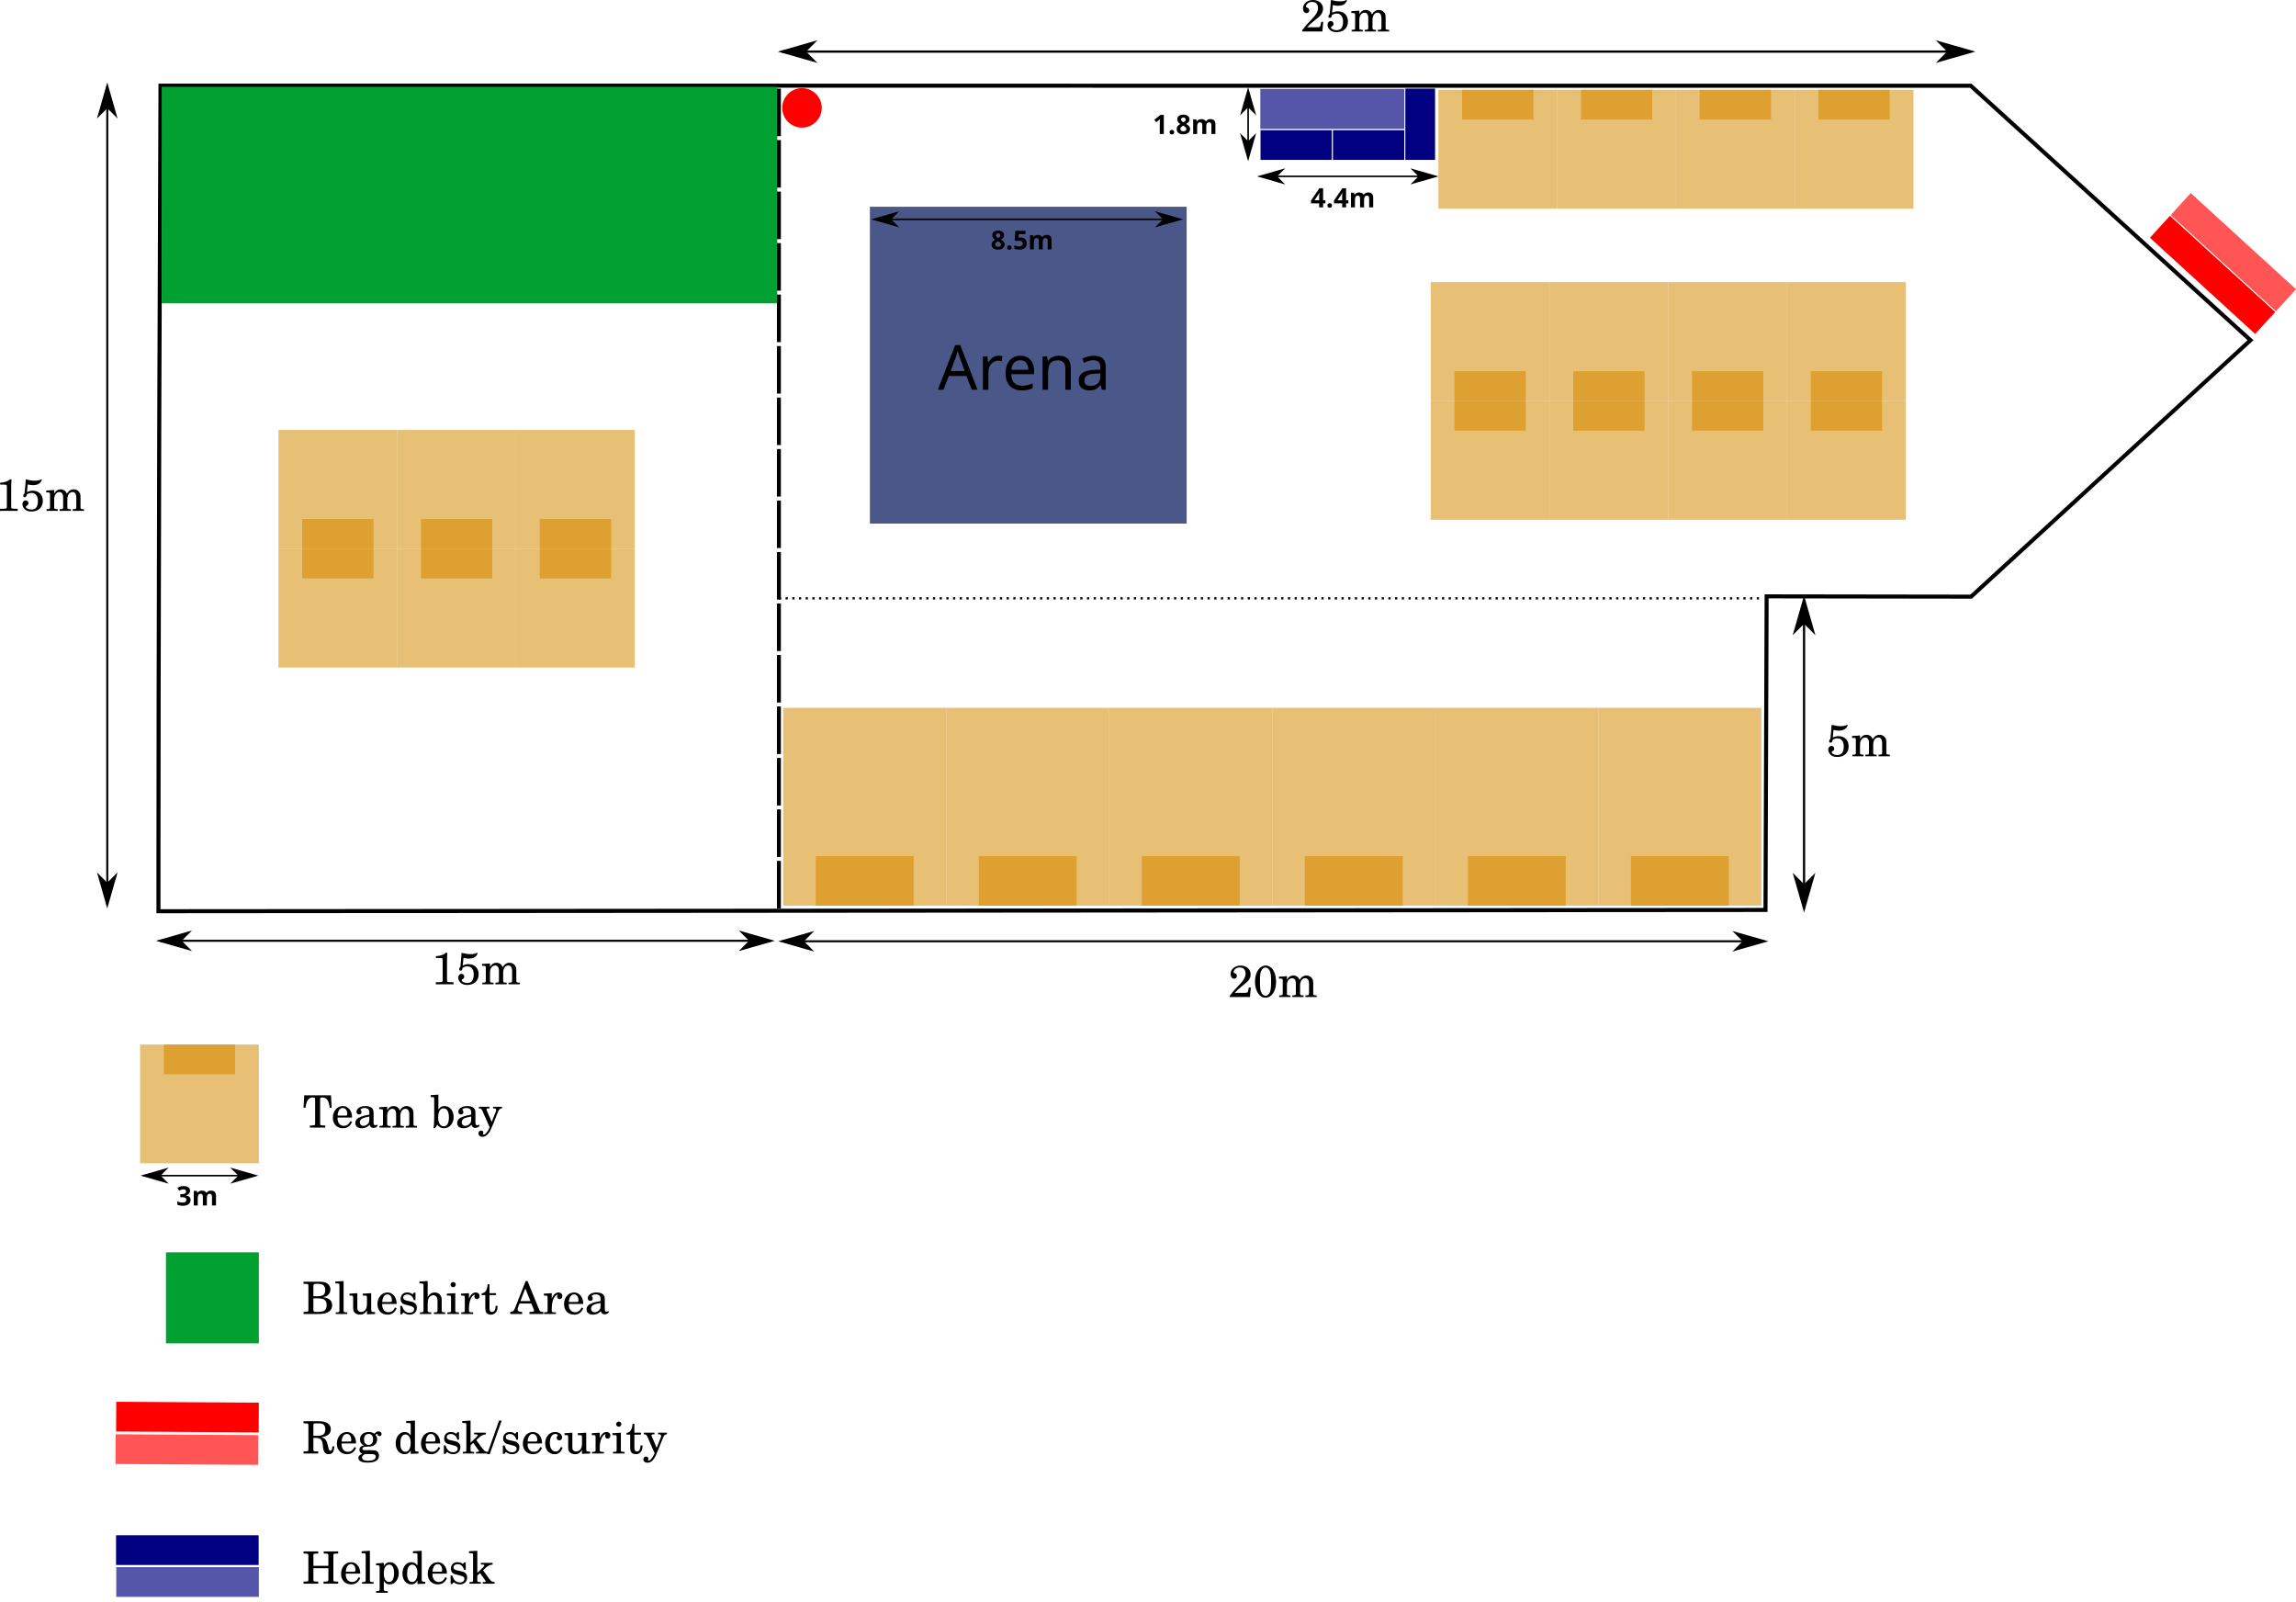
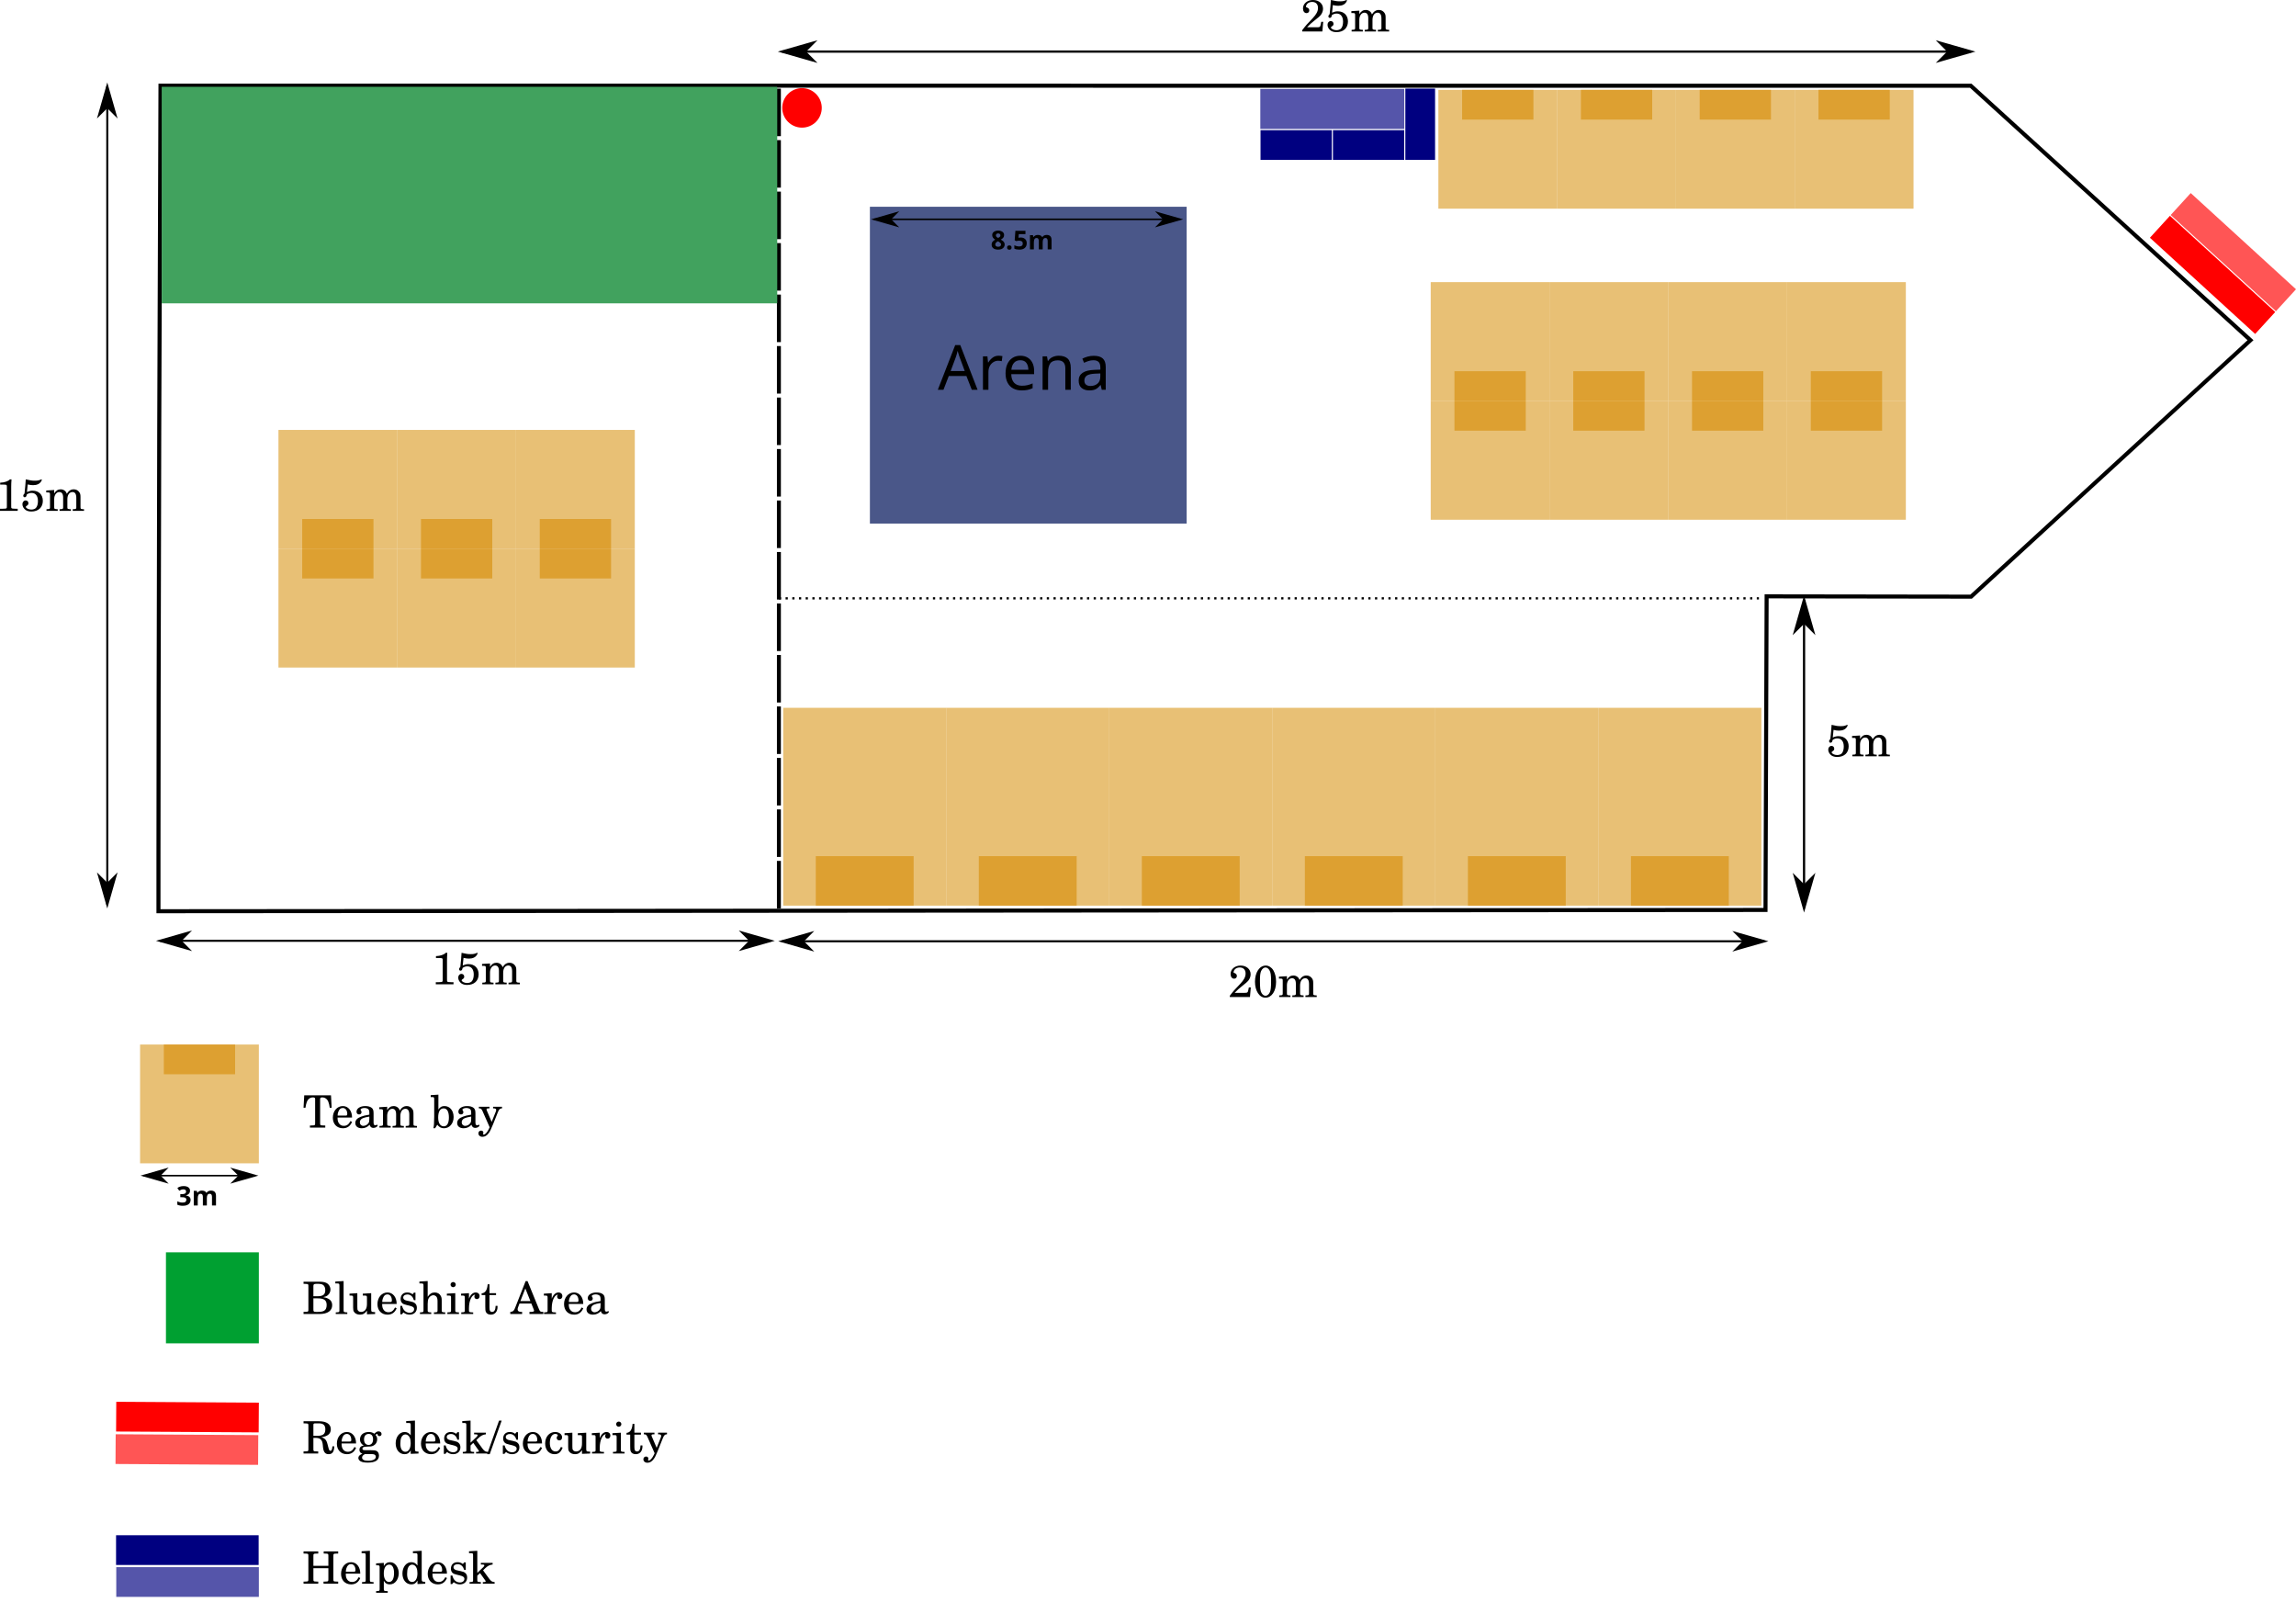
<svg xmlns="http://www.w3.org/2000/svg" xmlns:xlink="http://www.w3.org/1999/xlink" width="1027.343" height="716.59" id="svg2" version="1.1">
  <defs id="defs4">
    <marker orient="auto" refY="0" refX="0" id="Arrow2Mstart" style="overflow:visible">
      <path id="path4022" style="font-size:12px;fill-rule:evenodd;stroke-width:0.625;stroke-linejoin:round" d="M 8.719,4.034 -2.207,0.016 8.719,-4.002 c -1.745,2.372 -1.735,5.617 -6e-7,8.035 z" transform="scale(0.6,0.6)" />
    </marker>
    <marker orient="auto" refY="0" refX="0" id="Arrow1Sstart" style="overflow:visible">
      <path id="path4010" d="M 0,0 5,-5 -12.5,0 5,5 0,0 z" style="fill-rule:evenodd;stroke:#000000;stroke-width:1pt;marker-start:none" transform="matrix(0.2,0,0,0.2,1.2,0)" />
    </marker>
    <marker orient="auto" refY="0" refX="0" id="Arrow2Lend" style="overflow:visible">
      <path id="path3824" style="font-size:12px;fill-rule:evenodd;stroke-width:0.625;stroke-linejoin:round" d="M 8.719,4.034 -2.207,0.016 8.719,-4.002 c -1.745,2.372 -1.735,5.617 -6e-7,8.035 z" transform="matrix(-1.1,0,0,-1.1,-1.1,0)" />
    </marker>
    <marker orient="auto" refY="0" refX="0" id="Arrow2Lstart" style="overflow:visible">
      <path id="path3821" style="font-size:12px;fill-rule:evenodd;stroke-width:0.625;stroke-linejoin:round" d="M 8.719,4.034 -2.207,0.016 8.719,-4.002 c -1.745,2.372 -1.735,5.617 -6e-7,8.035 z" transform="matrix(1.1,0,0,1.1,1.1,0)" />
    </marker>
    <marker orient="auto" refY="0" refX="0" id="Arrow1Lend" style="overflow:visible">
      <path id="path3806" d="M 0,0 5,-5 -12.5,0 5,5 0,0 z" style="fill-rule:evenodd;stroke:#000000;stroke-width:1pt;marker-start:none" transform="matrix(-0.8,0,0,-0.8,-10,0)" />
    </marker>
    <marker orient="auto" refY="0" refX="0" id="Arrow1Lstart" style="overflow:visible">
      <path id="path3803" d="M 0,0 5,-5 -12.5,0 5,5 0,0 z" style="fill-rule:evenodd;stroke:#000000;stroke-width:1pt;marker-start:none" transform="matrix(0.8,0,0,0.8,10,0)" />
    </marker>
    <marker orient="auto" refY="0" refX="0" id="Arrow1Lstart-2" style="overflow:visible">
      <path id="path3803-0" d="M 0,0 5,-5 -12.5,0 5,5 0,0 z" style="fill-rule:evenodd;stroke:#000000;stroke-width:1pt;marker-start:none" transform="matrix(0.8,0,0,0.8,10,0)" />
    </marker>
    <marker orient="auto" refY="0" refX="0" id="Arrow1Lend-4" style="overflow:visible">
      <path id="path3806-5" d="M 0,0 5,-5 -12.5,0 5,5 0,0 z" style="fill-rule:evenodd;stroke:#000000;stroke-width:1pt;marker-start:none" transform="matrix(-0.8,0,0,-0.8,-10,0)" />
    </marker>
    <marker orient="auto" refY="0" refX="0" id="Arrow1Lstart-3" style="overflow:visible">
      <path id="path3803-7" d="M 0,0 5,-5 -12.5,0 5,5 0,0 z" style="fill-rule:evenodd;stroke:#000000;stroke-width:1pt;marker-start:none" transform="matrix(0.8,0,0,0.8,10,0)" />
    </marker>
    <marker orient="auto" refY="0" refX="0" id="Arrow1Lend-6" style="overflow:visible">
      <path id="path3806-56" d="M 0,0 5,-5 -12.5,0 5,5 0,0 z" style="fill-rule:evenodd;stroke:#000000;stroke-width:1pt;marker-start:none" transform="matrix(-0.8,0,0,-0.8,-10,0)" />
    </marker>
    <marker orient="auto" refY="0" refX="0" id="Arrow1Lstart-23" style="overflow:visible">
      <path id="path3803-1" d="M 0,0 5,-5 -12.5,0 5,5 0,0 z" style="fill-rule:evenodd;stroke:#000000;stroke-width:1pt;marker-start:none" transform="matrix(0.8,0,0,0.8,10,0)" />
    </marker>
    <marker orient="auto" refY="0" refX="0" id="Arrow1Lend-8" style="overflow:visible">
      <path id="path3806-7" d="M 0,0 5,-5 -12.5,0 5,5 0,0 z" style="fill-rule:evenodd;stroke:#000000;stroke-width:1pt;marker-start:none" transform="matrix(-0.8,0,0,-0.8,-10,0)" />
    </marker>
    <marker orient="auto" refY="0" refX="0" id="Arrow1Lstart-27" style="overflow:visible">
      <path id="path3803-14" d="M 0,0 5,-5 -12.5,0 5,5 0,0 z" style="fill-rule:evenodd;stroke:#000000;stroke-width:1pt;marker-start:none" transform="matrix(0.8,0,0,0.8,10,0)" />
    </marker>
    <marker orient="auto" refY="0" refX="0" id="Arrow1Lend-0" style="overflow:visible">
      <path id="path3806-3" d="M 0,0 5,-5 -12.5,0 5,5 0,0 z" style="fill-rule:evenodd;stroke:#000000;stroke-width:1pt;marker-start:none" transform="matrix(-0.8,0,0,-0.8,-10,0)" />
    </marker>
    <marker orient="auto" refY="0" refX="0" id="Arrow2Lend-1" style="overflow:visible">
      <path id="path3824-7" style="font-size:12px;fill-rule:evenodd;stroke-width:0.625;stroke-linejoin:round" d="M 8.719,4.034 -2.207,0.016 8.719,-4.002 c -1.745,2.372 -1.735,5.617 -6e-7,8.035 z" transform="matrix(-1.1,0,0,-1.1,-1.1,0)" />
    </marker>
    <marker orient="auto" refY="0" refX="0" id="Arrow2Lstart-8" style="overflow:visible">
      <path id="path3821-3" style="font-size:12px;fill-rule:evenodd;stroke-width:0.625;stroke-linejoin:round" d="M 8.719,4.034 -2.207,0.016 8.719,-4.002 c -1.745,2.372 -1.735,5.617 -6e-7,8.035 z" transform="matrix(1.1,0,0,1.1,1.1,0)" />
    </marker>
    <marker orient="auto" refY="0" refX="0" id="Arrow1Lstart-1" style="overflow:visible">
      <path id="path3803-2" d="M 0,0 5,-5 -12.5,0 5,5 0,0 z" style="fill-rule:evenodd;stroke:#000000;stroke-width:1pt;marker-start:none" transform="matrix(0.8,0,0,0.8,10,0)" />
    </marker>
    <marker orient="auto" refY="0" refX="0" id="Arrow1Lend-7" style="overflow:visible">
      <path id="path3806-70" d="M 0,0 5,-5 -12.5,0 5,5 0,0 z" style="fill-rule:evenodd;stroke:#000000;stroke-width:1pt;marker-start:none" transform="matrix(-0.8,0,0,-0.8,-10,0)" />
    </marker>
    <marker orient="auto" refY="0" refX="0" id="Arrow1Lstart-0" style="overflow:visible">
      <path id="path3803-5" d="M 0,0 5,-5 -12.5,0 5,5 0,0 z" style="fill-rule:evenodd;stroke:#000000;stroke-width:1pt;marker-start:none" transform="matrix(0.8,0,0,0.8,10,0)" />
    </marker>
    <marker orient="auto" refY="0" refX="0" id="Arrow1Lend-1" style="overflow:visible">
      <path id="path3806-0" d="M 0,0 5,-5 -12.5,0 5,5 0,0 z" style="fill-rule:evenodd;stroke:#000000;stroke-width:1pt;marker-start:none" transform="matrix(-0.8,0,0,-0.8,-10,0)" />
    </marker>
    <marker orient="auto" refY="0" refX="0" id="Arrow1Lstart-7" style="overflow:visible">
      <path id="path3803-07" d="M 0,0 5,-5 -12.5,0 5,5 0,0 z" style="fill-rule:evenodd;stroke:#000000;stroke-width:1pt;marker-start:none" transform="matrix(0.8,0,0,0.8,10,0)" />
    </marker>
    <marker orient="auto" refY="0" refX="0" id="Arrow1Lend-19" style="overflow:visible">
      <path id="path3806-59" d="M 0,0 5,-5 -12.5,0 5,5 0,0 z" style="fill-rule:evenodd;stroke:#000000;stroke-width:1pt;marker-start:none" transform="matrix(-0.8,0,0,-0.8,-10,0)" />
    </marker>
    <marker orient="auto" refY="0" refX="0" id="Arrow1Lstart-7-8" style="overflow:visible">
      <path id="path3803-07-6" d="M 0,0 5,-5 -12.5,0 5,5 0,0 z" style="fill-rule:evenodd;stroke:#000000;stroke-width:1pt;marker-start:none" transform="matrix(0.8,0,0,0.8,10,0)" />
    </marker>
    <marker orient="auto" refY="0" refX="0" id="Arrow1Lend-19-0" style="overflow:visible">
      <path id="path3806-59-3" d="M 0,0 5,-5 -12.5,0 5,5 0,0 z" style="fill-rule:evenodd;stroke:#000000;stroke-width:1pt;marker-start:none" transform="matrix(-0.8,0,0,-0.8,-10,0)" />
    </marker>
    <marker orient="auto" refY="0" refX="0" id="Arrow1Lstart-7-3" style="overflow:visible">
      <path id="path3803-07-8" d="M 0,0 5,-5 -12.5,0 5,5 0,0 z" style="fill-rule:evenodd;stroke:#000000;stroke-width:1pt;marker-start:none" transform="matrix(0.8,0,0,0.8,10,0)" />
    </marker>
    <marker orient="auto" refY="0" refX="0" id="Arrow1Lend-19-9" style="overflow:visible">
      <path id="path3806-59-2" d="M 0,0 5,-5 -12.5,0 5,5 0,0 z" style="fill-rule:evenodd;stroke:#000000;stroke-width:1pt;marker-start:none" transform="matrix(-0.8,0,0,-0.8,-10,0)" />
    </marker>
    <marker orient="auto" refY="0" refX="0" id="Arrow1Lstart-7-4" style="overflow:visible">
      <path id="path3803-07-7" d="M 0,0 5,-5 -12.5,0 5,5 0,0 z" style="fill-rule:evenodd;stroke:#000000;stroke-width:1pt;marker-start:none" transform="matrix(0.8,0,0,0.8,10,0)" />
    </marker>
    <marker orient="auto" refY="0" refX="0" id="Arrow1Lend-19-98" style="overflow:visible">
      <path id="path3806-59-5" d="M 0,0 5,-5 -12.5,0 5,5 0,0 z" style="fill-rule:evenodd;stroke:#000000;stroke-width:1pt;marker-start:none" transform="matrix(-0.8,0,0,-0.8,-10,0)" />
    </marker>
  </defs>
  <g id="layer1" transform="translate(-59.0285,-394.2822)" style="display:inline">
    <path style="fill:none;stroke:#000000;stroke-width:1.806;stroke-linecap:butt;stroke-linejoin:miter;stroke-miterlimit:4;stroke-opacity:1;stroke-dasharray:none" d="m 130.836,432.595 810.021,0.053 L 1066.012,546.472 941,661.201 849.503,661.065 849,801.362 129.933,801.929 c 0,0 -0.078,-140.41 0.903,-369.334 z" id="path3004" />
    <path style="fill:none;stroke:#000000;stroke-width:0.999;stroke-linecap:butt;stroke-linejoin:miter;stroke-miterlimit:4;stroke-opacity:1;stroke-dasharray:0.999, 1.998;stroke-dashoffset:0" d="m 407.535,661.955 438.531,0" id="path3776" />
    <path style="fill:none;stroke:#000000;stroke-width:1.772;stroke-linecap:butt;stroke-linejoin:miter;stroke-miterlimit:4;stroke-opacity:1;stroke-dasharray:21.26, 1.772;stroke-dashoffset:0" d="m 407.547,433.937 0,367.919" id="path3778" />
    <path style="fill:none;stroke:#000000;stroke-width:0.999;stroke-linecap:butt;stroke-linejoin:miter;stroke-miterlimit:4;stroke-opacity:1;stroke-dasharray:none;marker-start:url(#Arrow1Lstart-7);marker-end:url(#Arrow1Lend-19)" d="m 409,417.362 532,0" id="path3105" />
    <text xml:space="preserve" style="font-size:20px;font-style:normal;font-variant:normal;font-weight:500;font-stretch:normal;line-height:125%;letter-spacing:0px;word-spacing:0px;fill:#000000;fill-opacity:1;stroke:none;font-family:Century Schoolbook L;-inkscape-font-specification:Century Schoolbook L Medium" x="641" y="408.362" id="text5153">
      <tspan id="tspan5155" x="641" y="408.362">25m</tspan>
    </text>
    <path style="fill:none;stroke:#000000;stroke-width:1px;stroke-linecap:butt;stroke-linejoin:miter;stroke-opacity:1;marker-start:url(#Arrow1Lstart-7);marker-end:url(#Arrow1Lend-19)" d="m 866.25,662.612 0,137.967" id="path5157" />
    <text xml:space="preserve" style="font-size:20px;font-style:normal;font-variant:normal;font-weight:500;font-stretch:normal;line-height:125%;letter-spacing:0px;word-spacing:0px;fill:#000000;fill-opacity:1;stroke:none;font-family:Century Schoolbook L;-inkscape-font-specification:Century Schoolbook L Medium" x="876.164" y="732.624" id="text6055">
      <tspan id="tspan6057" x="876.164" y="732.624">5m</tspan>
    </text>
    <path style="fill:none;stroke:#000000;stroke-width:0.908;stroke-linecap:butt;stroke-linejoin:miter;stroke-miterlimit:4;stroke-opacity:1;stroke-dasharray:none;marker-start:url(#Arrow1Lstart-7);marker-end:url(#Arrow1Lend-19);display:inline" d="m 409,815.37 439.536,0" id="path3105-3" />
    <text xml:space="preserve" style="font-size:20px;font-style:normal;font-variant:normal;font-weight:500;font-stretch:normal;line-height:125%;letter-spacing:0px;word-spacing:0px;fill:#000000;fill-opacity:1;stroke:none;display:inline;font-family:Century Schoolbook L;-inkscape-font-specification:Century Schoolbook L Medium" x="608.605" y="840.311" id="text5153-6">
      <tspan id="tspan5155-1" x="608.605" y="840.311">20m</tspan>
    </text>
    <path style="fill:none;stroke:#000000;stroke-width:0.908;stroke-linecap:butt;stroke-linejoin:miter;stroke-miterlimit:4;stroke-opacity:1;stroke-dasharray:none;marker-start:url(#Arrow1Lstart-7);marker-end:url(#Arrow1Lend-19);display:inline" d="m 130.585,815.155 273.366,0" id="path3105-3-4" />
    <path style="fill:none;stroke:#000000;stroke-width:0.908;stroke-linecap:butt;stroke-linejoin:miter;stroke-miterlimit:4;stroke-opacity:1;stroke-dasharray:none;marker-start:url(#Arrow1Lstart-7);marker-end:url(#Arrow1Lend-19);display:inline" d="m 107.028,798.925 0,-365.997" id="path3105-3-4-4" />
    <text xml:space="preserve" style="font-size:20px;font-style:normal;font-variant:normal;font-weight:500;font-stretch:normal;line-height:125%;letter-spacing:0px;word-spacing:0px;fill:#000000;fill-opacity:1;stroke:none;font-family:Century Schoolbook L;-inkscape-font-specification:Century Schoolbook L Medium" x="252.029" y="834.611" id="text6200">
      <tspan id="tspan6202" x="252.029" y="834.611">15m</tspan>
    </text>
    <text xml:space="preserve" style="font-size:20px;font-style:normal;font-variant:normal;font-weight:500;font-stretch:normal;line-height:125%;letter-spacing:0px;word-spacing:0px;fill:#000000;fill-opacity:1;stroke:none;font-family:Century Schoolbook L;-inkscape-font-specification:Century Schoolbook L Medium" x="57.028" y="622.816" id="text6204">
      <tspan id="tspan6206" x="57.028" y="622.816">15m</tspan>
    </text>
    <path style="fill:#ff0000;fill-opacity:1;stroke:none" id="path6210" d="m 393.858,367.245 c 0,4.882 -3.957,8.839 -8.839,8.839 -4.882,0 -8.839,-3.957 -8.839,-8.839 0,-4.882 3.957,-8.839 8.839,-8.839 4.882,0 8.839,3.957 8.839,8.839 z" transform="translate(32.86555,75.29975)" />
  </g>
  <g id="layer2" style="display:inline" transform="translate(-59.0285,-86.01448)">
    <rect style="fill:#4a5789;fill-opacity:1;stroke-width:1.772;stroke-miterlimit:4;stroke-dasharray:21.26, 1.772;stroke-dashoffset:0" id="rect3780" width="141.732" height="141.732" x="448.265" y="178.511" />
    <text xml:space="preserve" style="font-size:27.89px;font-style:normal;font-weight:normal;line-height:125%;letter-spacing:0px;word-spacing:0px;fill:#000000;fill-opacity:1;stroke:none;font-family:Sans" x="478.651" y="260.387" id="text3047">
      <tspan id="tspan3049" x="478.651" y="260.387">Arena</tspan>
    </text>
  </g>
  <g id="layer3" style="display:inline" transform="translate(-59.0285,-86.01448)">
-     <rect style="fill:#00a031;fill-opacity:1;stroke-width:1.772;stroke-miterlimit:4;stroke-dasharray:21.26, 1.772;stroke-dashoffset:0" id="rect3881" width="275.415" height="96.874" x="131.387" y="124.846" />
+     <rect style="fill:#41a25e;fill-opacity:1;stroke-width:1.772;stroke-miterlimit:4;stroke-dasharray:21.26, 1.772;stroke-dashoffset:0" id="rect3881" width="275.415" height="96.874" x="131.387" y="124.846" />
    <rect style="fill:#ff0000;fill-opacity:1;stroke-width:1.772;stroke-miterlimit:4;stroke-dasharray:21.26, 1.772;stroke-dashoffset:0" id="rect3115" width="13.3" height="63.8" x="-559.944" y="-947.335" transform="matrix(-0.6745057,0.7382696,-0.7382696,-0.6745057,0,0)" />
    <g id="g5159" transform="translate(148,-306)">
      <rect y="450.245" x="507.45" height="13.3" width="31.9" id="rect3147" style="fill:#000080;fill-opacity:1;stroke-width:1.772;stroke-miterlimit:4;stroke-dasharray:21.26, 1.772;stroke-dashoffset:0" />
      <rect transform="matrix(0,1,-1,0,0,0)" y="-553.15" x="431.644" height="13.3" width="31.9" id="rect3147-8" style="fill:#000080;fill-opacity:1;stroke-width:1.772;stroke-miterlimit:4;stroke-dasharray:21.26, 1.772;stroke-dashoffset:0" />
      <rect y="450.245" x="475.05" height="13.3" width="31.9" id="rect3147-6" style="fill:#000080;fill-opacity:1;stroke-width:1.772;stroke-miterlimit:4;stroke-dasharray:21.26, 1.772;stroke-dashoffset:0" />
      <rect y="431.798" x="474.959" height="17.896" width="64.427" id="rect3147-6-7" style="fill:#000080;fill-opacity:0.667;stroke-width:1.772;stroke-miterlimit:4;stroke-dasharray:21.26, 1.772;stroke-dashoffset:0;display:inline" />
    </g>
    <rect style="fill:#ff0000;fill-opacity:0.667;stroke-width:1.772;stroke-miterlimit:4;stroke-dasharray:21.26, 1.772;stroke-dashoffset:0;display:inline" id="rect3115-9" width="13.3" height="63.8" x="-573.725" y="-947.338" transform="matrix(-0.6745057,0.7382696,-0.7382696,-0.6745057,0,0)" />
    <use x="0" y="0" xlink:href="#pit-zone" id="use4041" transform="matrix(1,0,0,-1,171.2195,816.7925)" width="1052.362" height="744.094" />
    <use style="display:inline;stroke:none;stroke-opacity:1" x="0" y="0" xlink:href="#pit-zone" id="use4041-99" transform="translate(171.2195,-153.7961)" width="1052.362" height="744.094" />
    <use style="display:inline" x="0" y="0" xlink:href="#pit-zone" id="use4041-9-39" transform="translate(118.0699,-153.7961)" width="1052.362" height="744.094" />
    <use style="fill:#a26d6d;fill-opacity:1;stroke:none;display:inline" x="0" y="0" xlink:href="#pit-zone" id="use4041-9-3-2" transform="translate(64.92027,-153.7961)" width="1052.362" height="744.094" />
    <use style="display:inline" x="0" y="0" xlink:href="#pit-zone" id="use4041-3" transform="matrix(1,0,0,-1,118.0699,816.7925)" width="1052.362" height="744.094" />
    <use style="display:inline" x="0" y="0" xlink:href="#pit-zone" id="use4041-30" transform="matrix(1,0,0,-1,64.92027,816.7925)" width="1052.362" height="744.094" />
    <use style="display:inline" x="0" y="0" xlink:href="#pit-zone" id="use4041-99-5" transform="translate(690.2268,-359.0746)" width="1052.362" height="744.094" />
    <use style="display:inline" x="0" y="0" xlink:href="#pit-zone" id="use4041-9-39-2" transform="translate(637.0772,-359.0746)" width="1052.362" height="744.094" />
    <use style="display:inline" x="0" y="0" xlink:href="#pit-zone" id="use4041-9-3-2-1" transform="translate(583.9276,-359.0746)" width="1052.362" height="744.094" />
    <use style="display:inline" x="0" y="0" xlink:href="#pit-zone" id="use4041-99-5-0" transform="translate(743.3764,-359.0746)" width="1052.362" height="744.094" />
    <use style="display:inline" x="0" y="0" xlink:href="#pit-zone" id="use4041-99-5-1" transform="translate(686.7953,-219.9172)" width="1052.362" height="744.094" />
    <use style="display:inline" x="0" y="0" xlink:href="#pit-zone" id="use4041-9-39-2-2" transform="translate(633.6457,-219.9172)" width="1052.362" height="744.094" />
    <use style="display:inline" x="0" y="0" xlink:href="#pit-zone" id="use4041-9-3-2-1-6" transform="translate(580.4961,-219.9172)" width="1052.362" height="744.094" />
    <use style="display:inline" x="0" y="0" xlink:href="#pit-zone" id="use4041-99-5-0-0" transform="translate(739.9449,-219.9172)" width="1052.362" height="744.094" />
    <use style="display:inline" x="0" y="0" xlink:href="#pit-zone" id="use4041-9" transform="matrix(1,0,0,-1,686.7953,750.6714)" width="1052.362" height="744.094" />
    <use style="display:inline" x="0" y="0" xlink:href="#pit-zone" id="use4041-3-9" transform="matrix(1,0,0,-1,633.6457,750.6714)" width="1052.362" height="744.094" />
    <use style="display:inline" x="0" y="0" xlink:href="#pit-zone" id="use4041-30-8" transform="matrix(1,0,0,-1,580.4961,750.6714)" width="1052.362" height="744.094" />
    <use style="display:inline" x="0" y="0" xlink:href="#pit-zone" id="use4041-9-4" transform="matrix(1,0,0,-1,739.9449,750.6714)" width="1052.362" height="744.094" />
    <use style="stroke:none;display:inline" x="0" y="0" xlink:href="#pit-zone" id="use4041-9-8" transform="matrix(1.372514,0,0,-1.665204,538.3408,1299.28)" width="1052.362" height="744.094" />
    <use style="display:inline" x="0" y="0" xlink:href="#pit-zone" id="use4041-3-9-2" transform="matrix(1.372514,0,0,-1.665204,465.3922,1299.28)" width="1052.362" height="744.094" />
    <use style="display:inline" x="0" y="0" xlink:href="#pit-zone" id="use4041-9-4-3" transform="matrix(1.372514,0,0,-1.665204,611.2894,1299.28)" width="1052.362" height="744.094" />
    <use style="display:inline" x="0" y="0" xlink:href="#pit-zone" id="use4041-9-8-5" transform="matrix(1.372514,0,0,-1.665204,319.4951,1299.28)" width="1052.362" height="744.094" />
    <use style="display:inline" x="0" y="0" xlink:href="#pit-zone" id="use4041-3-9-2-8" transform="matrix(1.372514,0,0,-1.665204,246.5465,1299.28)" width="1052.362" height="744.094" />
    <use style="display:inline" x="0" y="0" xlink:href="#pit-zone" id="use4041-9-4-3-7" transform="matrix(1.372514,0,0,-1.665204,392.4436,1299.28)" width="1052.362" height="744.094" />
  </g>
  <g id="layer4" style="display:inline" transform="translate(-59.0285,-86.01448)">
    <path style="fill:none;stroke:#000000;stroke-width:0.709;stroke-linecap:butt;stroke-linejoin:miter;stroke-miterlimit:4;stroke-opacity:1;stroke-dasharray:none;marker-start:url(#Arrow1Lstart);marker-end:url(#Arrow1Lend);display:inline" d="m 450.169,184.13 136.887,0" id="path3030" />
    <text xml:space="preserve" style="font-size:11.643px;font-style:normal;font-variant:normal;font-weight:800;font-stretch:normal;line-height:125%;letter-spacing:0px;word-spacing:0px;fill:#000000;fill-opacity:1;stroke:none;display:inline;font-family:Sans;-inkscape-font-specification:Sans" x="502.045" y="197.69" id="text4430" transform="scale(1.000567,0.9994336)">
      <tspan id="tspan4432" x="502.045" y="197.69">8.5m</tspan>
    </text>
    <g id="g4088" transform="translate(3,68)">
      <path transform="translate(-222.0066,403.0353)" d="m 393.858,367.245 c 0,4.882 -3.957,8.839 -8.839,8.839 -4.882,0 -8.839,-3.957 -8.839,-8.839 0,-4.882 3.957,-8.839 8.839,-8.839 4.882,0 8.839,3.957 8.839,8.839 z" id="path6210-8" style="fill:#ff0000;fill-opacity:1;stroke:none;display:inline" />
      <text id="text6241" y="1087.033" x="191.013" style="font-size:20px;font-style:normal;font-variant:normal;font-weight:500;font-stretch:normal;line-height:125%;letter-spacing:0px;word-spacing:0px;fill:#000000;fill-opacity:1;stroke:none;display:inline;font-family:Century Schoolbook L;-inkscape-font-specification:Century Schoolbook L Medium" xml:space="preserve" transform="translate(0,-308.2677)">
        <tspan y="1087.033" x="191.013" id="tspan6243">63A power in</tspan>
      </text>
      <text id="text3038" y="522.455" x="191.473" style="font-size:20px;font-style:normal;font-variant:normal;font-weight:500;font-stretch:normal;line-height:125%;letter-spacing:0px;word-spacing:0px;fill:#000000;fill-opacity:1;stroke:none;display:inline;font-family:Century Schoolbook L;-inkscape-font-specification:Century Schoolbook L Medium" xml:space="preserve">
        <tspan y="522.455" x="191.473" id="tspan3040">Team bay</tspan>
      </text>
      <rect y="578.266" x="130.282" height="40.711" width="41.57" id="rect3881-6" style="fill:#00a031;fill-opacity:1;stroke-width:1.772;stroke-miterlimit:4;stroke-dasharray:21.26, 1.772;stroke-dashoffset:0;display:inline" />
      <text id="text3038-1" y="605.841" x="191.253" style="font-size:20px;font-style:normal;font-variant:normal;font-weight:500;font-stretch:normal;line-height:125%;letter-spacing:0px;word-spacing:0px;fill:#000000;fill-opacity:1;stroke:none;display:inline;font-family:Century Schoolbook L;-inkscape-font-specification:Century Schoolbook L Medium" xml:space="preserve">
        <tspan id="tspan3111" y="605.841" x="191.253">Blueshirt Area</tspan>
      </text>
      <text id="text3175" y="726.509" x="191.273" style="font-size:20px;font-style:normal;font-variant:normal;font-weight:500;font-stretch:normal;line-height:125%;letter-spacing:0px;word-spacing:0px;fill:#000000;fill-opacity:1;stroke:none;display:inline;font-family:Century Schoolbook L;-inkscape-font-specification:Century Schoolbook L Medium" xml:space="preserve">
        <tspan id="tspan3179" y="726.509" x="191.273">Helpdesk</tspan>
      </text>
      <text id="text3041" y="668.266" x="191.333" style="font-size:20px;font-style:normal;font-variant:normal;font-weight:500;font-stretch:normal;line-height:125%;letter-spacing:0px;word-spacing:0px;fill:#000000;fill-opacity:1;stroke:none;display:inline;font-family:Century Schoolbook L;-inkscape-font-specification:Century Schoolbook L Medium" xml:space="preserve">
        <tspan y="668.266" x="191.333" id="tspan3043">Reg desk/security</tspan>
      </text>
      <g transform="translate(-0.564595,0)" id="g6274" style="display:inline">
        <rect style="fill:#000080;fill-opacity:1;stroke-width:1.772;stroke-miterlimit:4;stroke-dasharray:21.26, 1.772;stroke-dashoffset:0" id="rect3147-4" width="63.8" height="13.3" x="108.523" y="704.824" />
        <rect style="fill:#000080;fill-opacity:0.667;stroke-width:1.772;stroke-miterlimit:4;stroke-dasharray:21.26, 1.772;stroke-dashoffset:0;display:inline" id="rect3147-4-5" width="63.8" height="13.3" x="108.617" y="719.097" />
      </g>
      <g transform="translate(-0.510665,0)" id="g6270" style="display:inline">
        <rect style="fill:#ff0000;fill-opacity:1;stroke-width:1.772;stroke-miterlimit:4;stroke-dasharray:21.26, 1.772;stroke-dashoffset:0" id="rect3115-5" width="13.3" height="63.8" x="-657.75" y="112.479" transform="matrix(0.0060721,-0.9999816,0.9999816,0.0060721,0,0)" />
        <rect style="fill:#ff0000;fill-opacity:0.667;stroke-width:1.772;stroke-miterlimit:4;stroke-dasharray:21.26, 1.772;stroke-dashoffset:0;display:inline" id="rect3115-5-7" width="13.3" height="63.8" x="-672.275" y="112.307" transform="matrix(0.0060721,-0.9999816,0.9999816,0.0060721,0,0)" />
      </g>
      <g id="g6262">
        <g style="display:inline" id="pit-zone" transform="translate(14.27713,401.7746)">
          <rect y="83.52" x="104.425" height="53.15" width="53.15" id="rect3782-2" style="fill:#dda031;fill-opacity:0.667;stroke-width:1.772;stroke-miterlimit:4;stroke-dasharray:21.26, 1.772;stroke-dashoffset:0" />
          <rect y="83.52" x="115.05" height="13.3" width="31.9" id="pit-table" style="fill:#dda031;fill-opacity:1;stroke-width:1.772;stroke-miterlimit:4;stroke-dasharray:21.26, 1.772;stroke-dashoffset:0;display:inline" />
        </g>
        <path style="fill:none;stroke:#000000;stroke-width:0.709;stroke-linecap:butt;stroke-linejoin:miter;stroke-miterlimit:4;stroke-opacity:1;stroke-dasharray:none;marker-start:url(#Arrow1Lstart);marker-end:url(#Arrow1Lend);display:inline" d="m 120.277,543.945 50,0" id="path3030-3" />
        <text xml:space="preserve" style="font-size:12px;font-style:normal;font-variant:normal;font-weight:800;font-stretch:normal;line-height:125%;letter-spacing:0px;word-spacing:0px;fill:#000000;fill-opacity:1;stroke:none;display:inline;font-family:Sans;-inkscape-font-specification:Sans" x="134.927" y="557.312" id="text4430-0">
          <tspan id="tspan4432-5" x="134.927" y="557.312">3m</tspan>
        </text>
      </g>
    </g>
-     <path style="fill:none;stroke:#000000;stroke-width:0.709;stroke-linecap:butt;stroke-linejoin:miter;stroke-miterlimit:4;stroke-opacity:1;stroke-dasharray:none;marker-start:url(#Arrow1Lstart);marker-end:url(#Arrow1Lend);display:inline" d="m 622.862,164.919 78.476,0" id="path3030-7-3" />
-     <text xml:space="preserve" style="font-size:12px;font-style:normal;font-variant:normal;font-weight:800;font-stretch:normal;line-height:125%;letter-spacing:0px;word-spacing:0px;fill:#000000;fill-opacity:1;stroke:none;display:inline;font-family:Sans;-inkscape-font-specification:Sans" x="645.424" y="178.787" id="text4430-5-9">
-       <tspan id="tspan4432-0-1" x="645.424" y="178.787">4.4m</tspan>
-     </text>
-     <path style="fill:none;stroke:#000000;stroke-width:0.709;stroke-linecap:butt;stroke-linejoin:miter;stroke-miterlimit:4;stroke-opacity:1;stroke-dasharray:none;marker-start:url(#Arrow1Lstart);marker-end:url(#Arrow1Lend);display:inline" d="m 617.5,126.398 0,30.392" id="path3030-7-3-8" />
-     <text xml:space="preserve" style="font-size:12px;font-style:normal;font-variant:normal;font-weight:800;font-stretch:normal;line-height:125%;letter-spacing:0px;word-spacing:0px;fill:#000000;fill-opacity:1;stroke:none;display:inline;font-family:Sans;-inkscape-font-specification:Sans" x="574.824" y="145.969" id="text4430-5-9-3">
-       <tspan id="tspan4432-0-1-5" x="574.824" y="145.969">1.8m</tspan>
-     </text>
  </g>
</svg>
